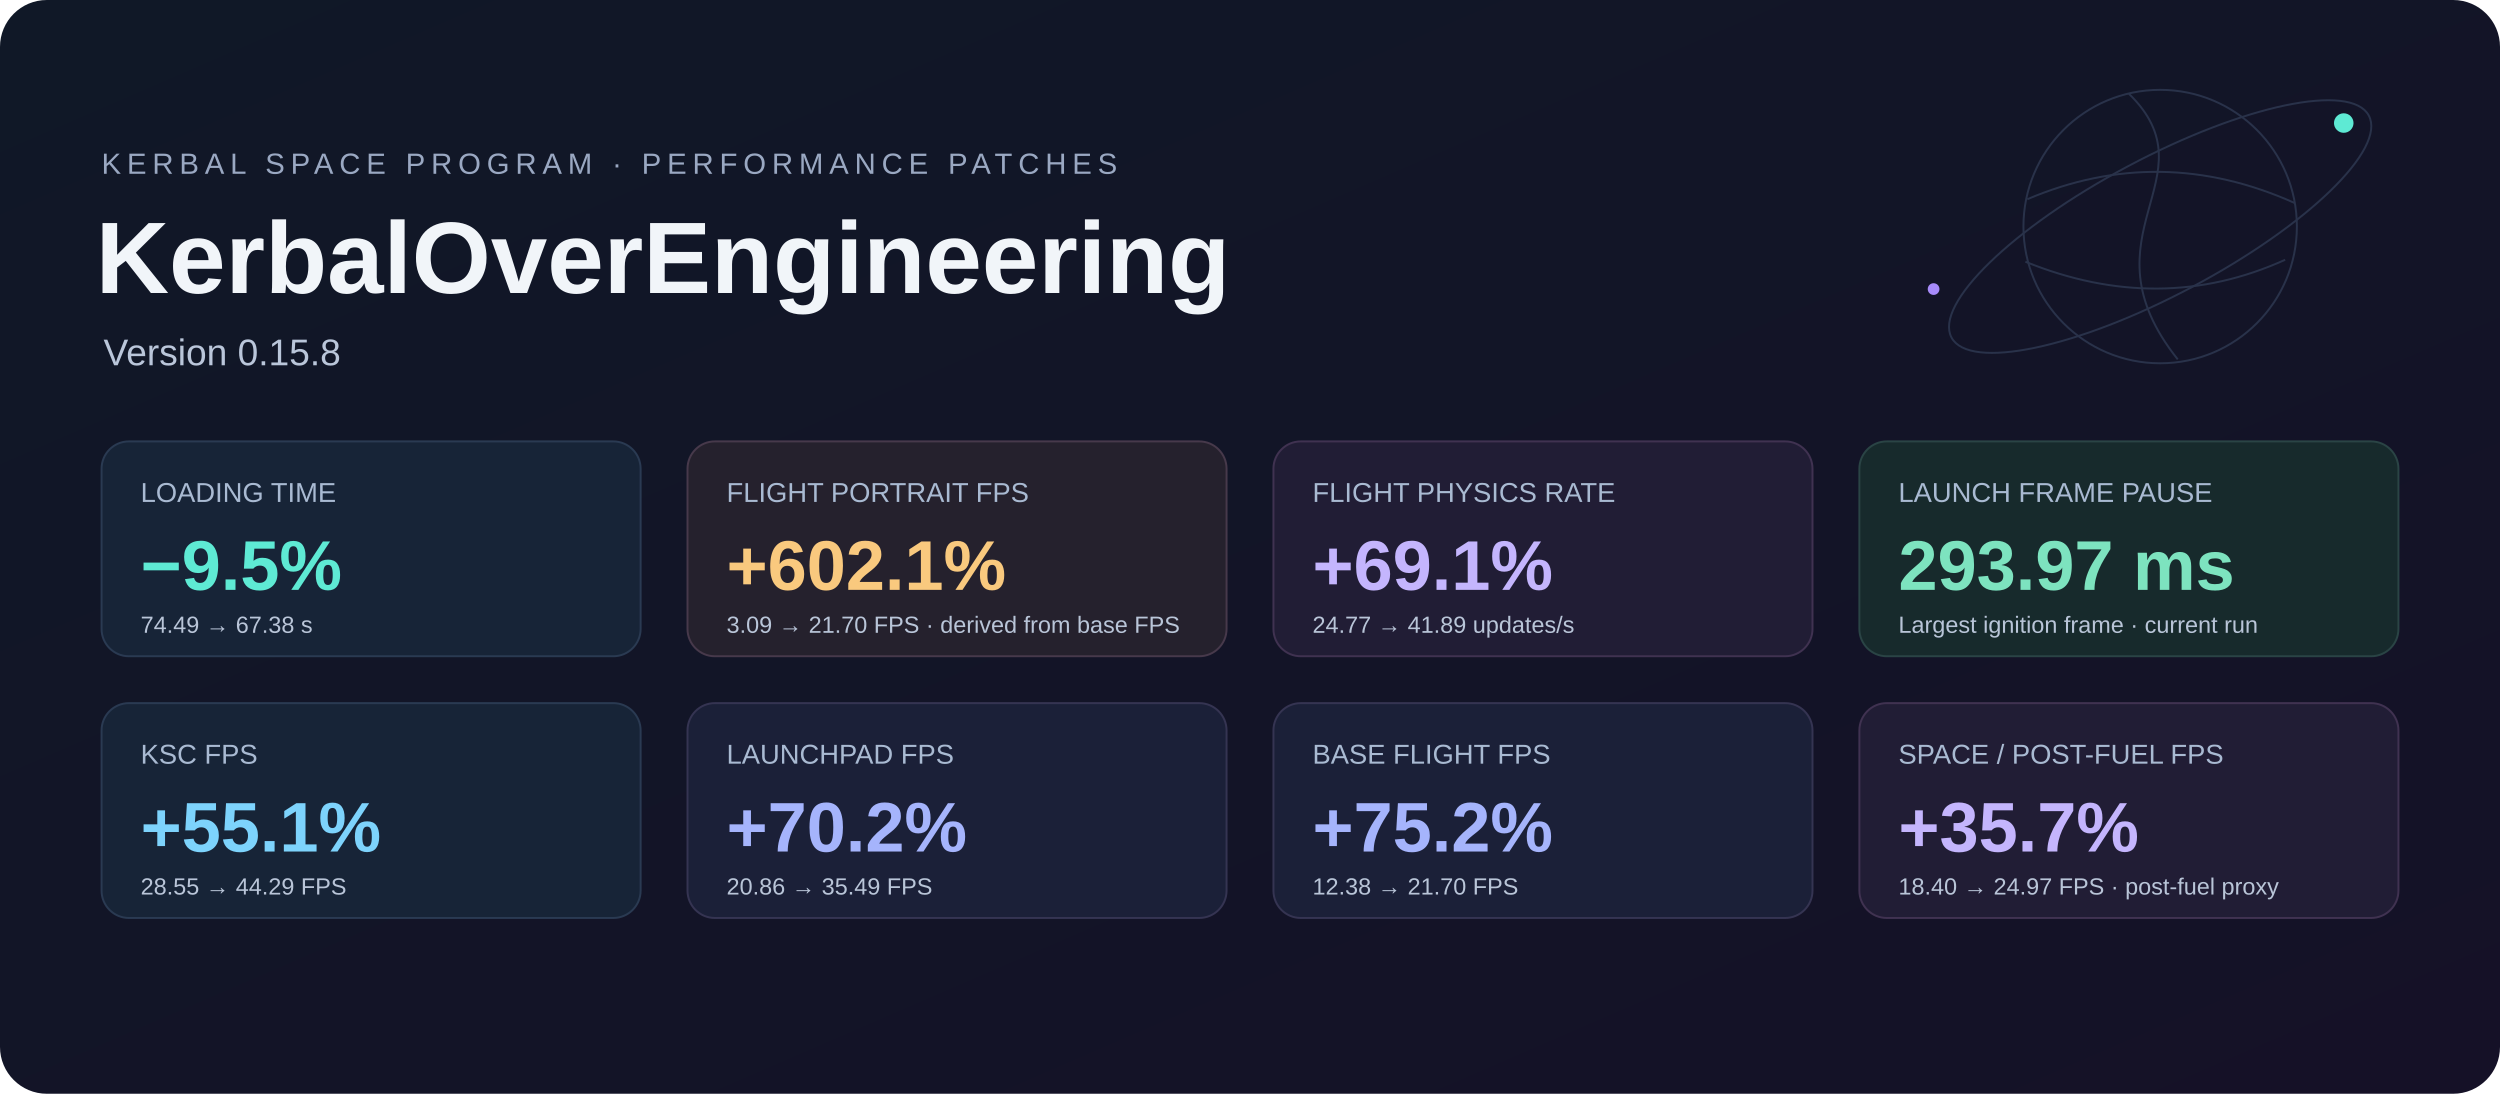
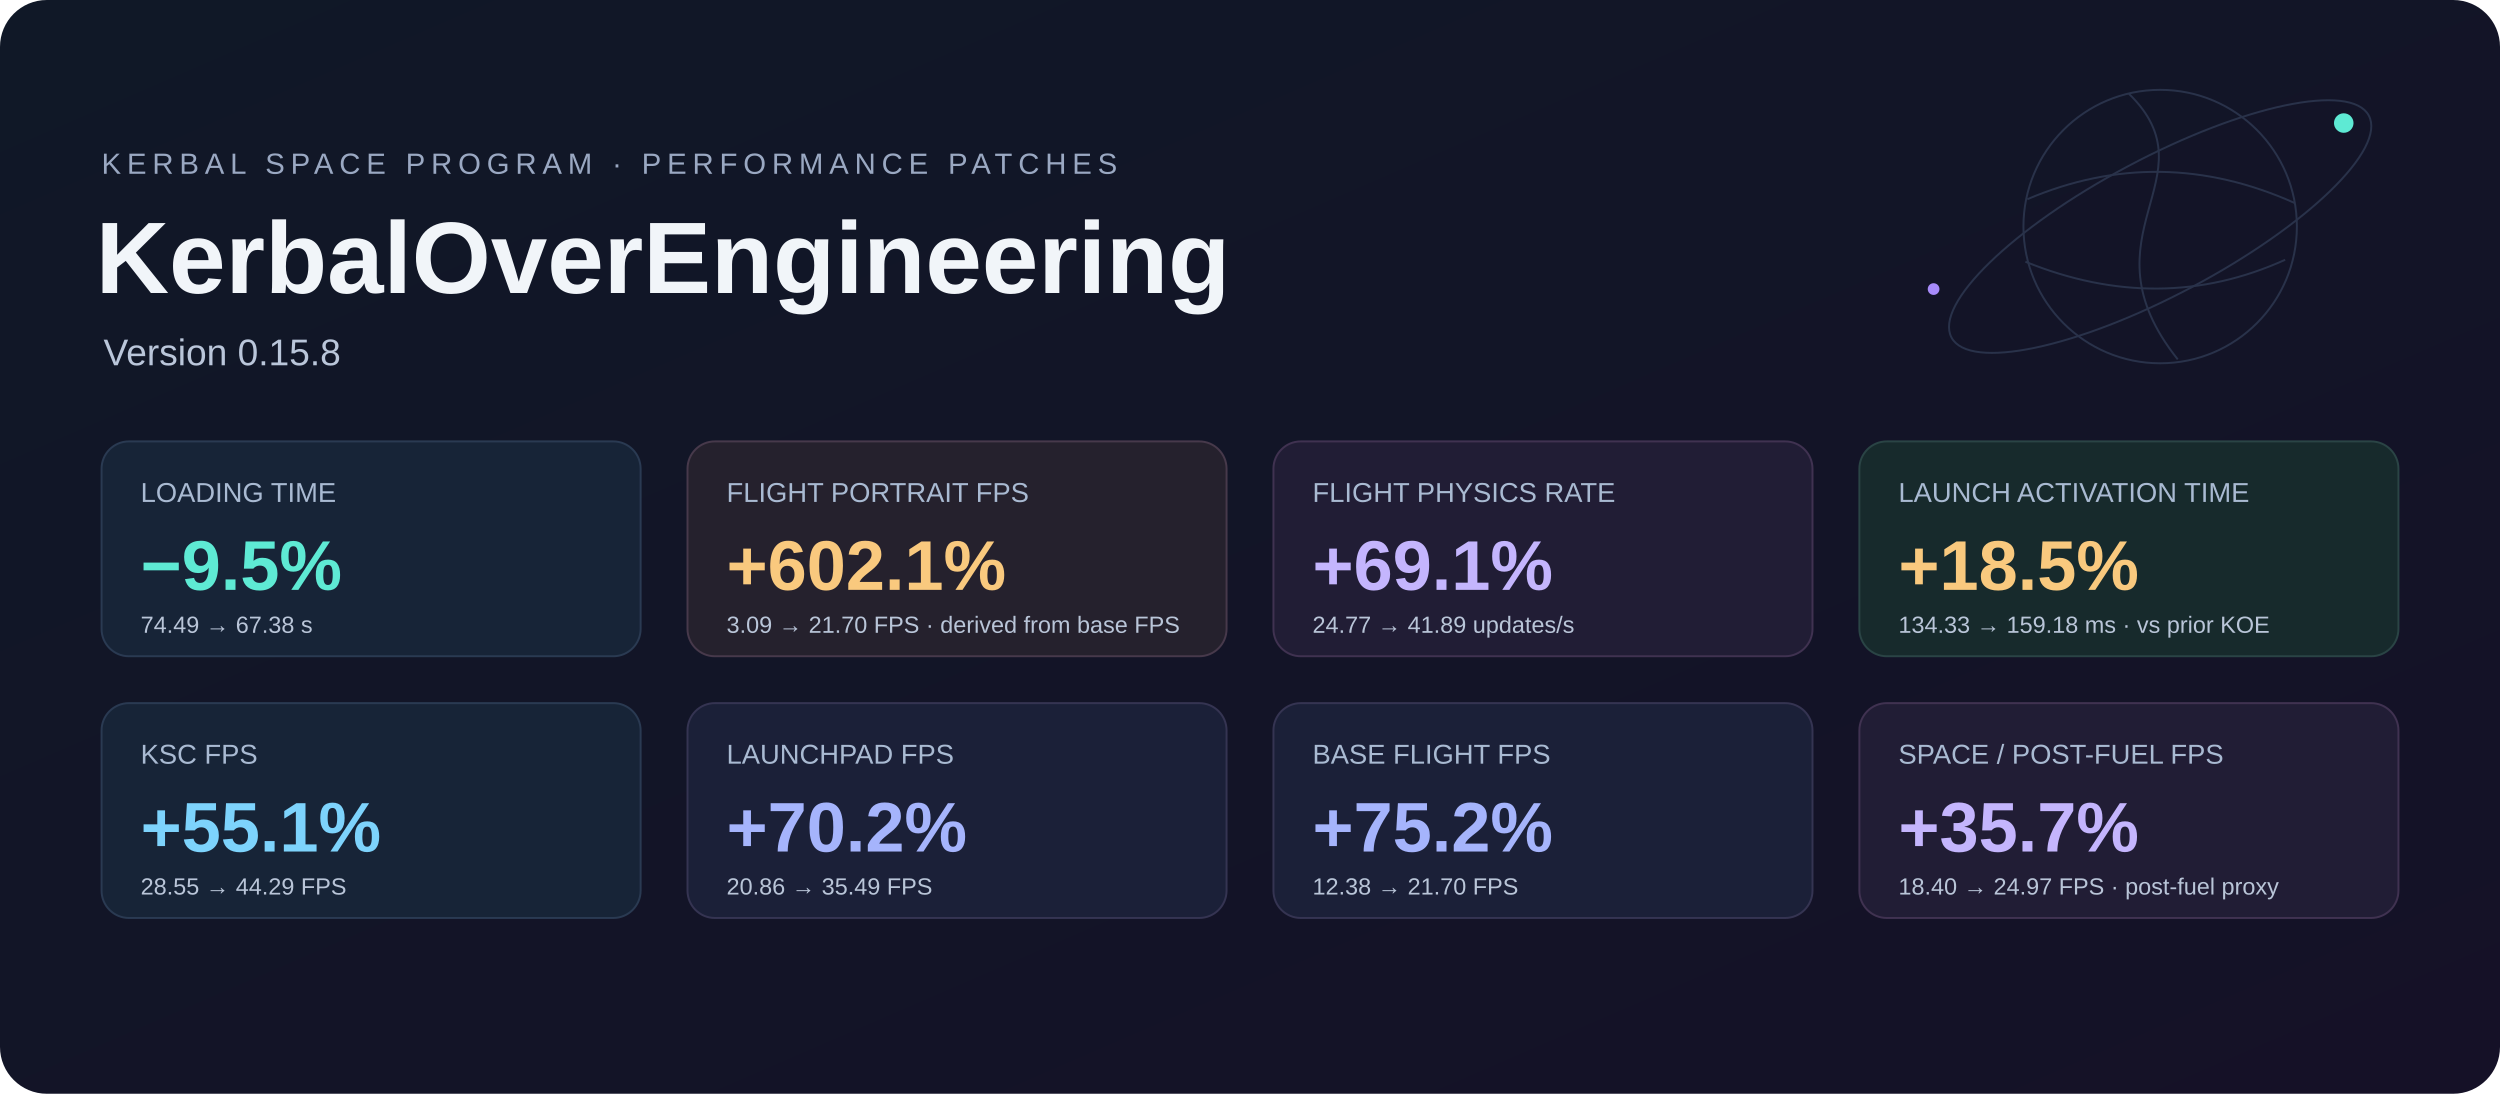
<svg xmlns="http://www.w3.org/2000/svg" width="1280" height="560" viewBox="0 0 1280 560" role="img" aria-labelledby="title desc">
  <defs>
    <linearGradient id="background" x2="1" y2="1">
      <stop stop-color="#101827" />
      <stop offset="1" stop-color="#151127" />
    </linearGradient>
    <linearGradient id="accent">
      <stop stop-color="#5eead4" />
      <stop offset="1" stop-color="#a78bfa" />
    </linearGradient>
  </defs>
  <rect width="1280" height="560" rx="24" fill="url(#background)" />
  <g fill="none" stroke="#29324a">
    <circle cx="1106" cy="116" r="70" />
    <ellipse cx="1106" cy="116" rx="121" ry="35" transform="rotate(-28 1106 116)" />
    <path d="M1090 48 C1134 91 1064 120 1115 184" />
    <path d="M1038 102 Q1106 73 1175 104 M1037 134 Q1106 162 1170 133" />
  </g>
  <circle cx="1200" cy="63" r="5" fill="#5eead4" />
  <circle cx="990" cy="148" r="3" fill="#a78bfa" />
  <path d="M53 50 H117" stroke="url(#accent)" stroke-width="4" stroke-linecap="round" />
  <g font-family="Segoe UI,Arial,sans-serif">
    <text x="52" y="89" fill="#9aa8c2" font-size="15" letter-spacing="3">KERBAL SPACE PROGRAM · PERFORMANCE PATCHES</text>
    <text x="49" y="150" fill="#f1f5f9" font-size="52" font-weight="700">KerbalOverEngineering</text>
    <text x="53" y="187" fill="#bac6da" font-size="19">Version 0.15.8</text>
    <g transform="translate(52 226)">
      <rect width="276" height="110" rx="14" fill="#172437" stroke="#2a3a52" />
      <text x="20" y="31" fill="#a9bad2" font-size="14">LOADING TIME</text>
      <text x="20" y="76" fill="#5eead4" font-size="36" font-weight="700">−9.5%</text>
      <text x="20" y="98" fill="#b9c5d8" font-size="12">74.49 → 67.38 s</text>
    </g>
    <g transform="translate(352 226)">
      <rect width="276" height="110" rx="14" fill="#25212d" stroke="#47394b" />
      <text x="20" y="31" fill="#a9bad2" font-size="14">FLIGHT PORTRAIT FPS</text>
      <text x="20" y="76" fill="#f9c97e" font-size="36" font-weight="700">+602.1%</text>
      <text x="20" y="98" fill="#b9c5d8" font-size="12">3.09 → 21.70 FPS · derived from base FPS</text>
    </g>
    <g transform="translate(652 226)">
      <rect width="276" height="110" rx="14" fill="#211d35" stroke="#403251" />
      <text x="20" y="31" fill="#a9bad2" font-size="14">FLIGHT PHYSICS RATE</text>
      <text x="20" y="76" fill="#c4b5fd" font-size="36" font-weight="700">+69.1%</text>
      <text x="20" y="98" fill="#b9c5d8" font-size="12">24.77 → 41.89 updates/s</text>
    </g>
    <g transform="translate(952 226)">
      <rect width="276" height="110" rx="14" fill="#172a2c" stroke="#2a4445" />
-       <text x="20" y="31" fill="#a9bad2" font-size="14">LAUNCH FRAME PAUSE</text>
-       <text x="20" y="76" fill="#7de3bf" font-size="36" font-weight="700">293.97 ms</text>
-       <text x="20" y="98" fill="#b9c5d8" font-size="12">Largest ignition frame · current run</text>
+       <text x="20" y="31" fill="#a9bad2" font-size="14">LAUNCH ACTIVATION TIME</text>
+       <text x="20" y="76" fill="#f9c97e" font-size="36" font-weight="700">+18.5%</text>
+       <text x="20" y="98" fill="#b9c5d8" font-size="12">134.33 → 159.18 ms · vs prior KOE</text>
    </g>
    <g transform="translate(52 360)">
      <rect width="276" height="110" rx="14" fill="#172437" stroke="#2a3a52" />
      <text x="20" y="31" fill="#a9bad2" font-size="14">KSC FPS</text>
      <text x="20" y="76" fill="#7dd3fc" font-size="36" font-weight="700">+55.1%</text>
      <text x="20" y="98" fill="#b9c5d8" font-size="12">28.55 → 44.29 FPS</text>
    </g>
    <g transform="translate(352 360)">
      <rect width="276" height="110" rx="14" fill="#1b2038" stroke="#353452" />
      <text x="20" y="31" fill="#a9bad2" font-size="14">LAUNCHPAD FPS</text>
      <text x="20" y="76" fill="#a5b4fc" font-size="36" font-weight="700">+70.2%</text>
      <text x="20" y="98" fill="#b9c5d8" font-size="12">20.86 → 35.49 FPS</text>
    </g>
    <g transform="translate(652 360)">
      <rect width="276" height="110" rx="14" fill="#1b2038" stroke="#353452" />
      <text x="20" y="31" fill="#a9bad2" font-size="14">BASE FLIGHT FPS</text>
      <text x="20" y="76" fill="#a5b4fc" font-size="36" font-weight="700">+75.2%</text>
      <text x="20" y="98" fill="#b9c5d8" font-size="12">12.38 → 21.70 FPS</text>
    </g>
    <g transform="translate(952 360)">
      <rect width="276" height="110" rx="14" fill="#211d35" stroke="#403251" />
      <text x="20" y="31" fill="#a9bad2" font-size="14">SPACE / POST-FUEL FPS</text>
      <text x="20" y="76" fill="#c4b5fd" font-size="36" font-weight="700">+35.7%</text>
      <text x="20" y="98" fill="#b9c5d8" font-size="12">18.40 → 24.97 FPS · post-fuel proxy</text>
    </g>
  </g>
</svg>
